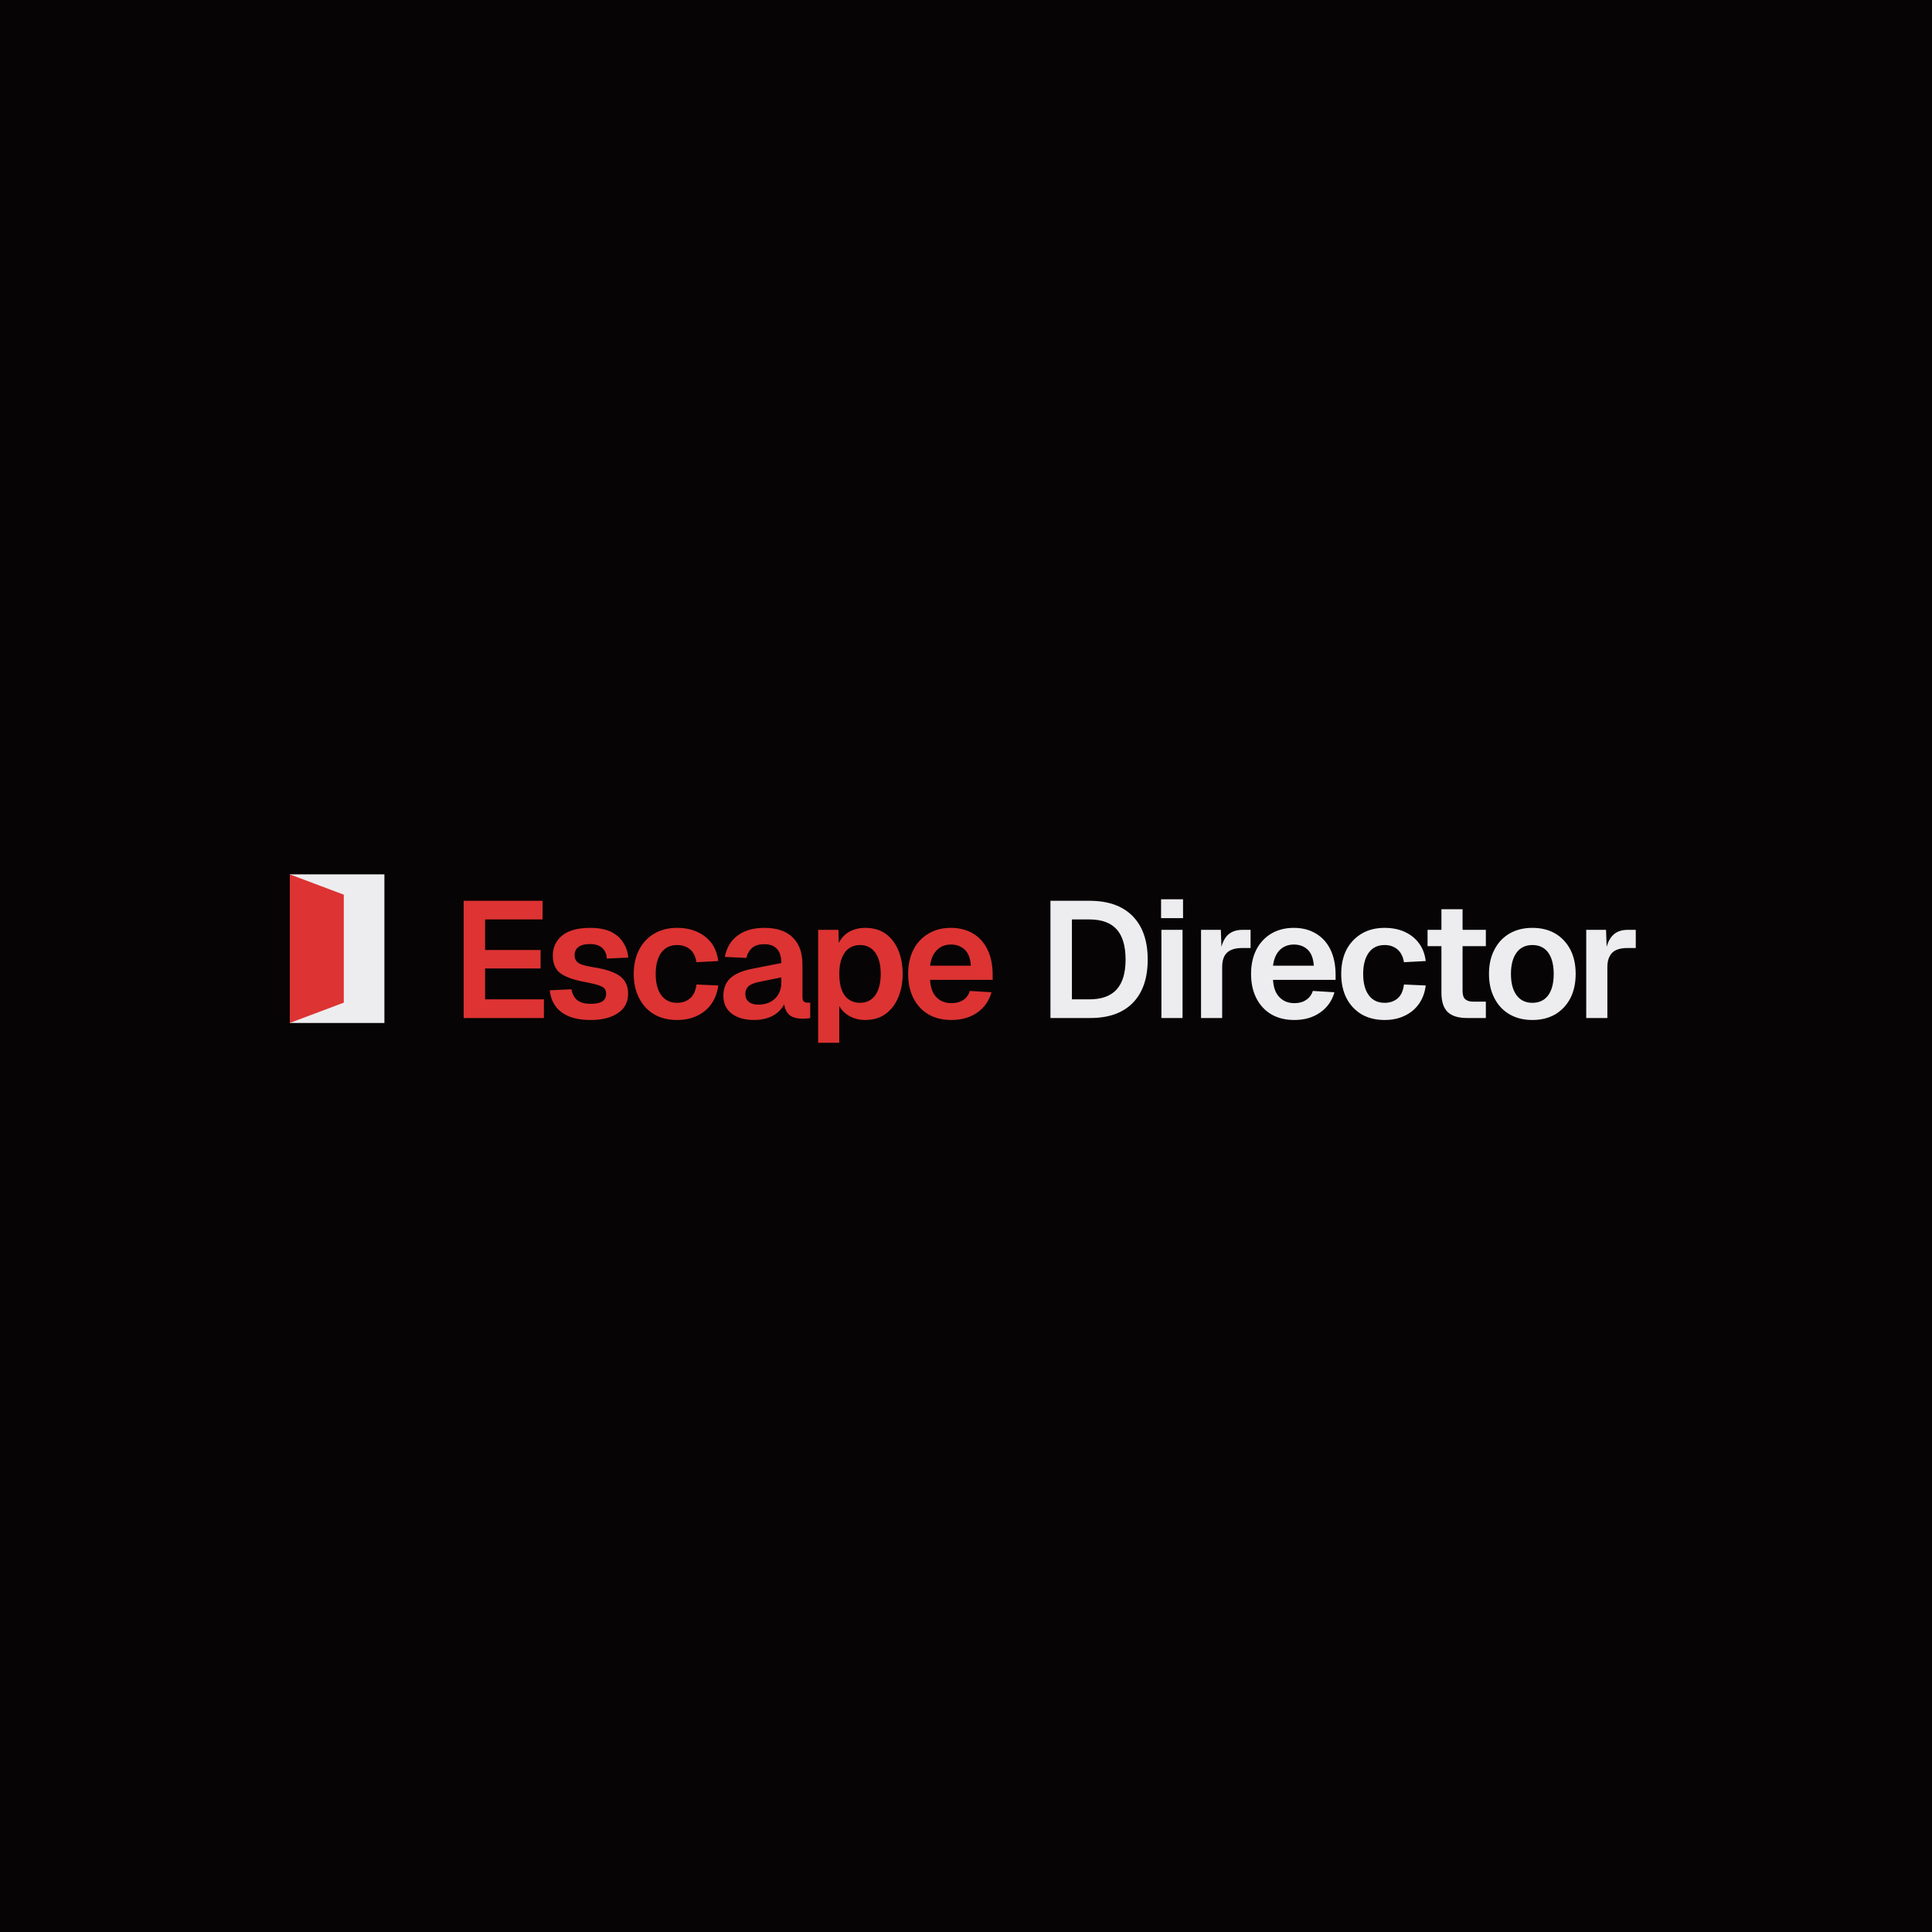
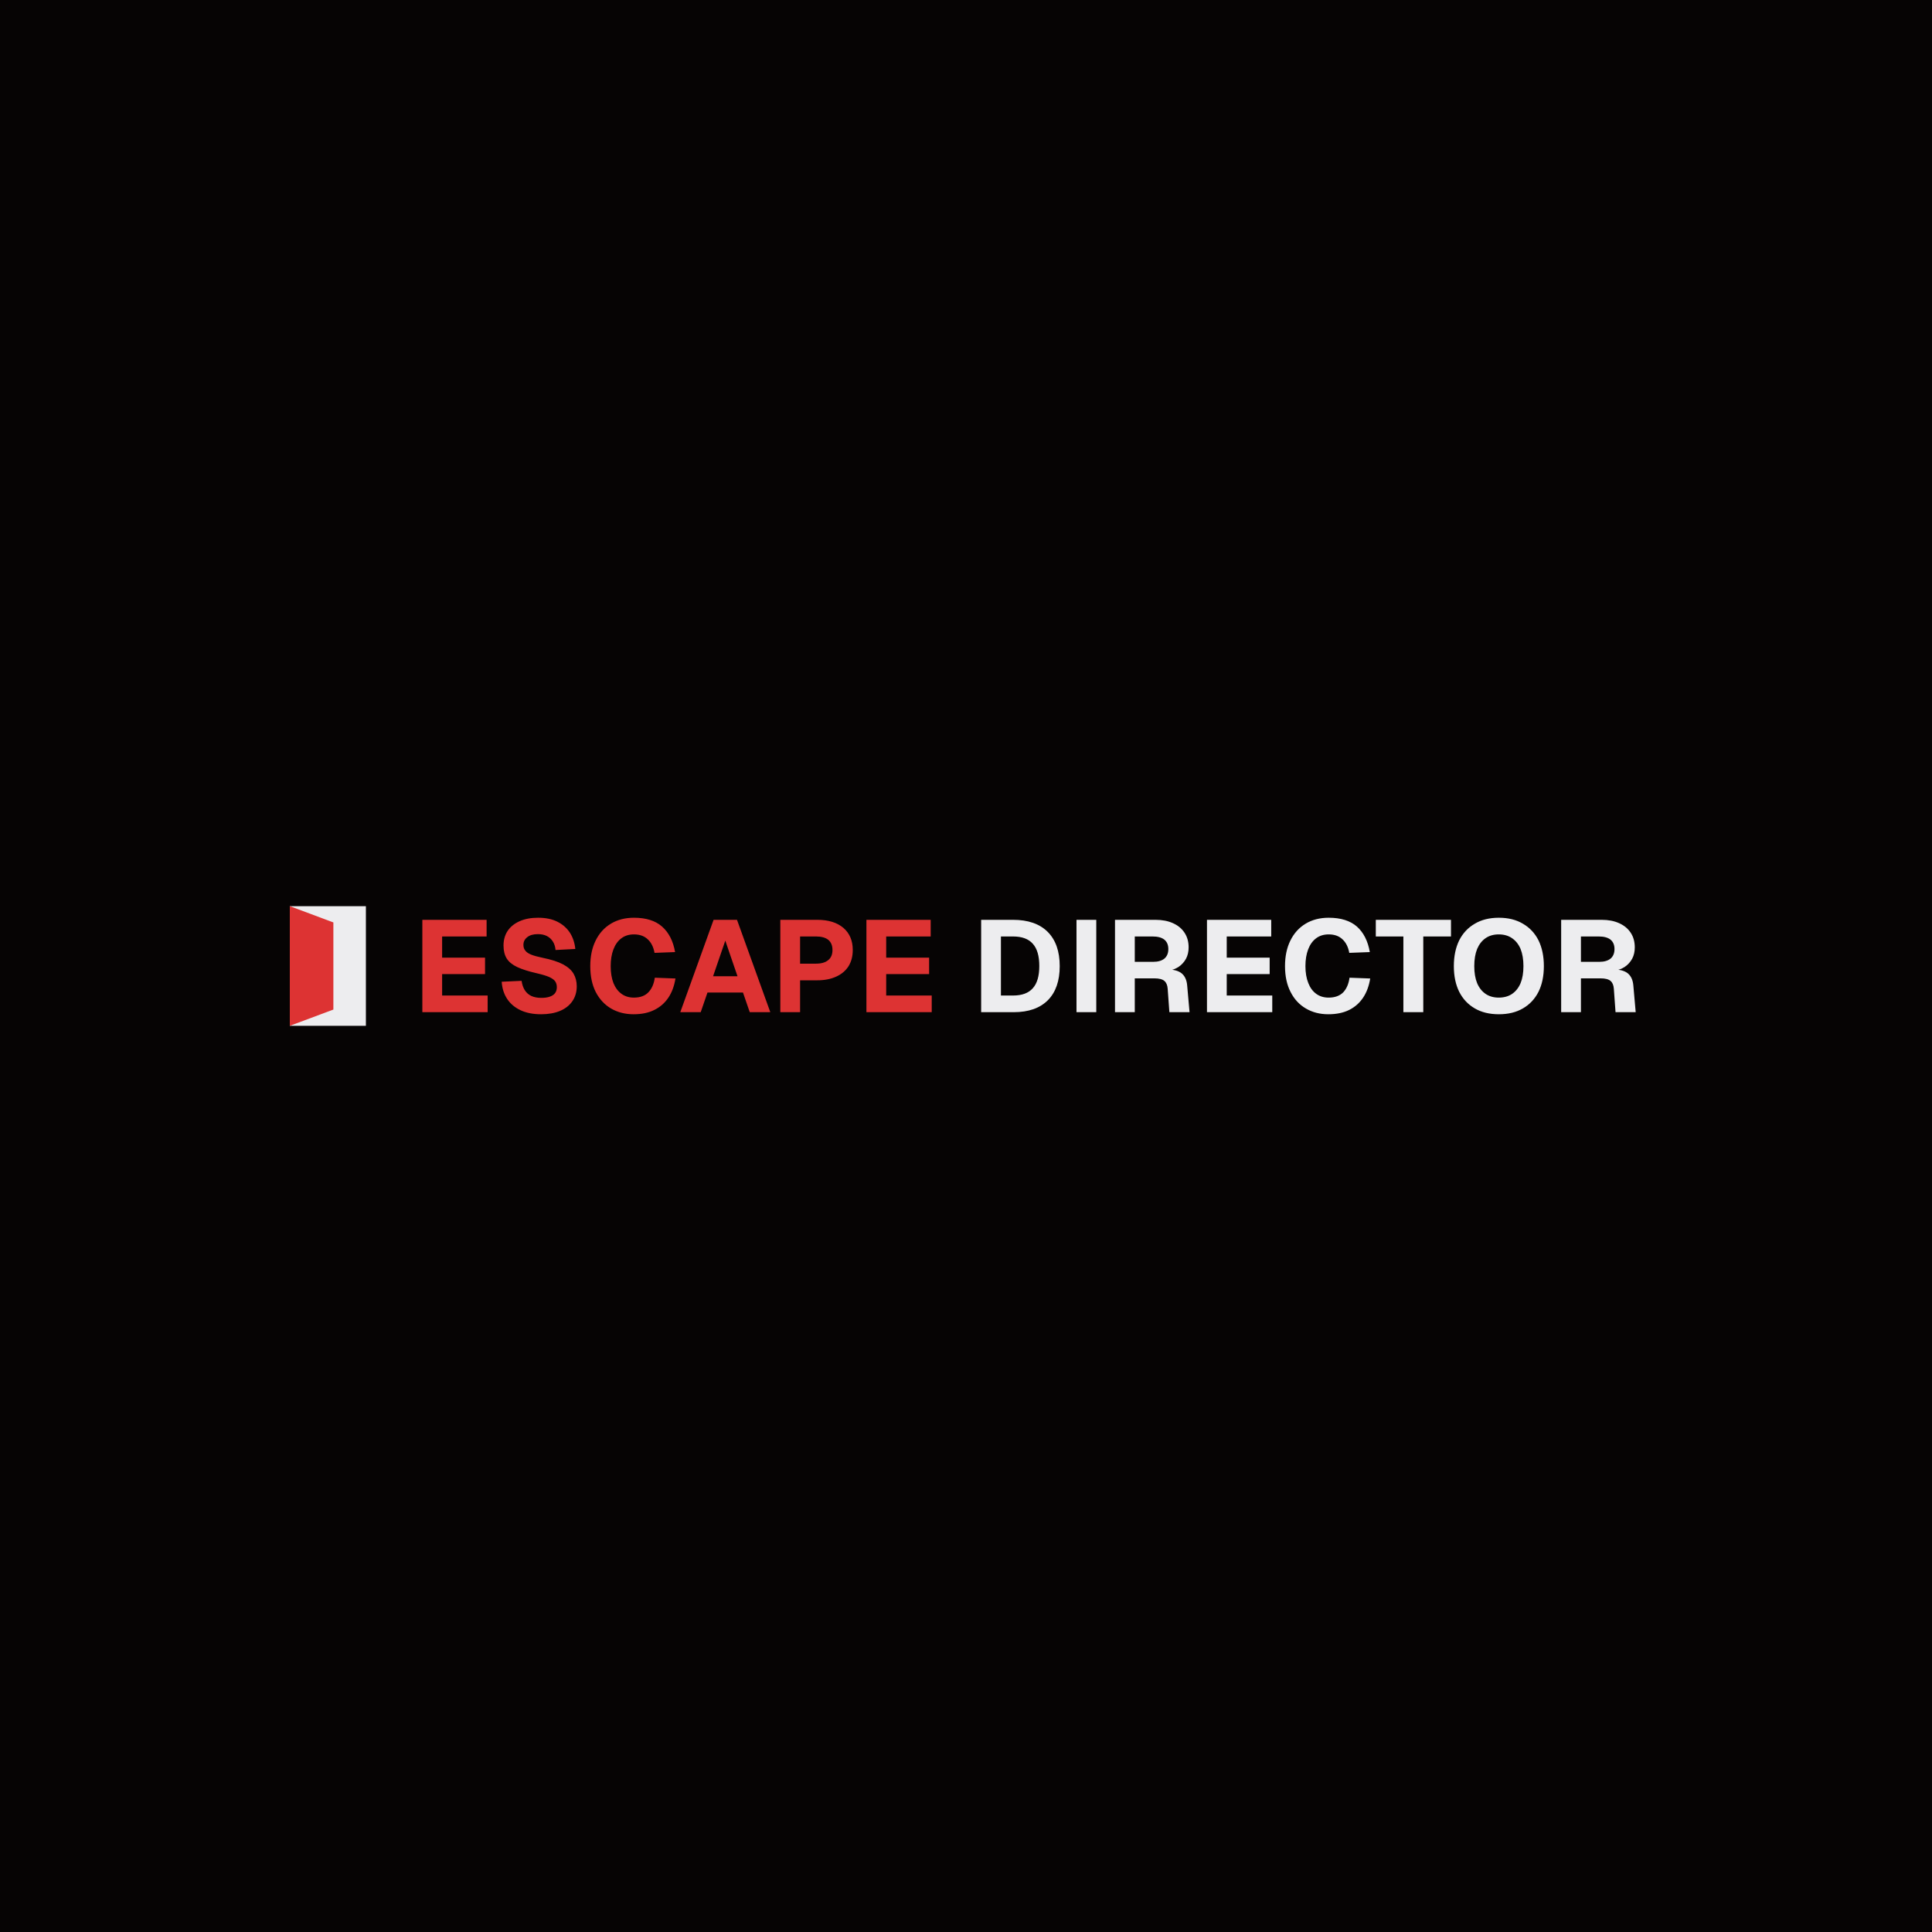
<svg xmlns="http://www.w3.org/2000/svg" width="1000" height="1000" viewBox="0 0 1000 1000">
  <rect width="1000" height="1000" fill="#060404" />
-   <g transform="matrix(0.08546 0 0 0.08546 150.00 526.92)">
-     <path fill="#ededef" d="M0 -870h573v900H0zM4607 0V-710H4843Q5013 -710 5104 -618Q5196 -525 5196 -354Q5196 -184 5106 -92Q5016 0 4849 0ZM4737 -113H4843Q4954 -113 5008 -173Q5062 -233 5062 -354Q5062 -477 5008 -537Q4954 -597 4843 -597H4737ZM5279 0V-534H5407V0ZM5277 -605V-719H5410V-605ZM5519 0V-534H5639L5644 -386L5633 -388Q5645 -465 5678 -500Q5712 -534 5770 -534H5819V-424H5769Q5728 -424 5701 -412Q5674 -400 5660 -374Q5647 -349 5647 -308V0ZM6084 12Q6004 12 5945 -22Q5886 -57 5854 -120Q5822 -183 5822 -267Q5822 -351 5854 -414Q5886 -476 5944 -511Q6003 -546 6081 -546Q6157 -546 6214 -512Q6272 -478 6303 -414Q6334 -350 6334 -260V-231H5955Q5959 -161 5994 -126Q6028 -90 6085 -90Q6128 -90 6156 -110Q6185 -129 6196 -164L6327 -156Q6305 -78 6240 -33Q6176 12 6084 12ZM5955 -317H6202Q6198 -382 6165 -414Q6132 -445 6081 -445Q6030 -445 5996 -412Q5963 -379 5955 -317ZM6631 12Q6551 12 6492 -22Q6433 -57 6400 -120Q6368 -183 6368 -267Q6368 -351 6400 -414Q6433 -476 6492 -511Q6551 -546 6631 -546Q6699 -546 6752 -522Q6805 -498 6838 -454Q6872 -409 6880 -345L6748 -338Q6740 -389 6708 -416Q6677 -442 6631 -442Q6569 -442 6535 -396Q6501 -349 6501 -267Q6501 -184 6535 -138Q6569 -92 6631 -92Q6678 -92 6710 -119Q6741 -146 6748 -203L6880 -197Q6872 -133 6839 -86Q6806 -39 6753 -14Q6700 12 6631 12ZM7130 0Q7050 0 7012 -37Q6975 -74 6975 -153V-659H7103V-165Q7103 -128 7119 -114Q7135 -99 7169 -99H7244V0ZM6891 -435V-534H7244V-435ZM7526 12Q7447 12 7388 -22Q7328 -57 7296 -120Q7263 -183 7263 -267Q7263 -352 7296 -414Q7328 -477 7388 -512Q7447 -546 7526 -546Q7605 -546 7664 -512Q7723 -477 7756 -414Q7788 -352 7788 -267Q7788 -183 7756 -120Q7723 -57 7664 -22Q7605 12 7526 12ZM7526 -92Q7588 -92 7622 -138Q7655 -184 7655 -267Q7655 -349 7622 -396Q7588 -442 7526 -442Q7464 -442 7430 -396Q7396 -349 7396 -267Q7396 -184 7430 -138Q7464 -92 7526 -92ZM7852 0V-534H7972L7977 -386L7966 -388Q7978 -465 8012 -500Q8045 -534 8103 -534H8152V-424H8102Q8061 -424 8034 -412Q8007 -400 7994 -374Q7980 -349 7980 -308V0Z" />
-     <path fill="#dd3333" d="M0 -870L327 -747V-93L0 30zM1053 0V-710H1531V-597H1183V-412H1519V-300H1183V-113H1539V0ZM1823 12Q1742 12 1688 -11Q1635 -34 1607 -75Q1579 -116 1575 -168L1706 -174Q1713 -132 1740 -109Q1767 -86 1824 -86Q1869 -86 1892 -100Q1916 -115 1916 -146Q1916 -164 1908 -176Q1899 -188 1874 -197Q1850 -206 1803 -215Q1722 -229 1676 -250Q1630 -270 1612 -301Q1593 -332 1593 -378Q1593 -453 1650 -500Q1708 -546 1819 -546Q1896 -546 1946 -522Q1995 -497 2020 -456Q2046 -416 2050 -366L1920 -360Q1919 -385 1908 -405Q1897 -425 1875 -436Q1853 -448 1817 -448Q1772 -448 1748 -430Q1725 -412 1725 -382Q1725 -361 1734 -347Q1744 -333 1767 -324Q1790 -316 1830 -309Q1912 -297 1960 -276Q2008 -255 2028 -224Q2049 -192 2049 -148Q2049 -71 1988 -30Q1926 12 1823 12ZM2346 12Q2266 12 2207 -22Q2148 -57 2116 -120Q2083 -183 2083 -267Q2083 -351 2116 -414Q2148 -476 2207 -511Q2266 -546 2346 -546Q2414 -546 2467 -522Q2520 -498 2554 -454Q2587 -409 2595 -345L2463 -338Q2455 -389 2424 -416Q2392 -442 2346 -442Q2284 -442 2250 -396Q2216 -349 2216 -267Q2216 -184 2250 -138Q2284 -92 2346 -92Q2393 -92 2424 -119Q2456 -146 2463 -203L2595 -197Q2587 -133 2554 -86Q2521 -39 2468 -14Q2415 12 2346 12ZM2812 12Q2728 12 2677 -26Q2626 -65 2626 -134Q2626 -203 2669 -242Q2712 -281 2800 -298L2977 -333Q2977 -390 2951 -418Q2925 -447 2874 -447Q2828 -447 2802 -426Q2775 -404 2765 -364L2635 -370Q2651 -455 2713 -500Q2775 -546 2874 -546Q2988 -546 3046 -488Q3105 -431 3105 -324V-130Q3105 -109 3112 -101Q3120 -93 3135 -93H3152V0Q3146 2 3132 3Q3119 4 3105 4Q3072 4 3046 -6Q3020 -17 3006 -44Q2992 -70 2992 -116L3003 -108Q2995 -73 2968 -46Q2942 -18 2902 -3Q2862 12 2812 12ZM2838 -81Q2881 -81 2912 -98Q2943 -115 2960 -145Q2977 -175 2977 -216V-246L2839 -218Q2796 -209 2778 -192Q2759 -174 2759 -146Q2759 -115 2780 -98Q2800 -81 2838 -81ZM3200 150V-534H3323L3326 -420L3313 -426Q3333 -485 3378 -516Q3424 -546 3485 -546Q3561 -546 3612 -508Q3662 -470 3687 -407Q3712 -344 3712 -267Q3712 -190 3686 -127Q3661 -64 3610 -26Q3560 12 3484 12Q3444 12 3410 -2Q3375 -16 3350 -42Q3326 -68 3316 -103L3328 -113V150ZM3454 -92Q3512 -92 3546 -138Q3579 -185 3579 -267Q3579 -349 3546 -396Q3512 -442 3454 -442Q3415 -442 3387 -422Q3359 -403 3344 -364Q3328 -325 3328 -267Q3328 -209 3343 -170Q3358 -131 3386 -112Q3415 -92 3454 -92ZM4007 12Q3927 12 3868 -22Q3809 -57 3777 -120Q3745 -183 3745 -267Q3745 -351 3777 -414Q3809 -476 3868 -511Q3926 -546 4004 -546Q4080 -546 4138 -512Q4195 -478 4226 -414Q4257 -350 4257 -260V-231H3878Q3882 -161 3916 -126Q3951 -90 4008 -90Q4051 -90 4080 -110Q4108 -129 4119 -164L4250 -156Q4228 -78 4164 -33Q4099 12 4007 12ZM3878 -317H4125Q4121 -382 4088 -414Q4055 -445 4004 -445Q3953 -445 3920 -412Q3886 -379 3878 -317Z" />
+   <g transform="matrix(0.067327 0 0 0.067327 150.00 523.90)">
+     <path fill="#ededef" d="M0 -815h585v920H0zM5315 0V-710H5560Q5733 -710 5826 -618Q5919 -525 5919 -354Q5919 -184 5828 -92Q5736 0 5566 0ZM5467 -128H5560Q5663 -128 5712 -184Q5762 -239 5762 -355Q5762 -471 5712 -526Q5663 -582 5560 -582H5467ZM6048 0V-710H6200V0ZM6344 0V-710H6655Q6733 -710 6790 -684Q6848 -658 6879 -610Q6910 -563 6910 -498Q6910 -449 6890 -411Q6869 -373 6834 -349Q6798 -325 6752 -319L6749 -328Q6820 -328 6857 -298Q6894 -267 6899 -204L6917 0H6762L6749 -180Q6746 -221 6724 -240Q6701 -260 6647 -260H6496V0ZM6496 -387H6638Q6693 -387 6724 -412Q6754 -438 6754 -485Q6754 -533 6723 -558Q6692 -582 6633 -582H6496ZM7051 0V-710H7545V-582H7203V-419H7533V-293H7203V-128H7553V0ZM7984 16Q7887 16 7812 -28Q7736 -72 7694 -155Q7651 -238 7651 -354Q7651 -467 7692 -550Q7733 -634 7809 -680Q7885 -726 7987 -726Q8126 -726 8204 -658Q8281 -589 8303 -462L8145 -456Q8133 -523 8093 -560Q8053 -598 7987 -598Q7930 -598 7890 -568Q7850 -538 7829 -483Q7808 -428 7808 -354Q7808 -279 7830 -224Q7851 -170 7891 -141Q7931 -112 7986 -112Q8058 -112 8098 -152Q8137 -193 8147 -265L8306 -259Q8292 -172 8251 -111Q8210 -50 8144 -17Q8077 16 7984 16ZM8561 0V-582H8349V-710H8927V-582H8714V0ZM9295 16Q9187 16 9110 -29Q9032 -74 8990 -157Q8949 -240 8949 -354Q8949 -468 8990 -552Q9032 -635 9110 -680Q9187 -726 9295 -726Q9403 -726 9480 -680Q9558 -635 9600 -552Q9641 -468 9641 -354Q9641 -240 9600 -157Q9558 -74 9480 -29Q9403 16 9295 16ZM9294 -112Q9354 -112 9396 -140Q9439 -169 9462 -223Q9484 -277 9484 -354Q9484 -431 9462 -486Q9439 -540 9396 -569Q9354 -598 9294 -598Q9235 -598 9193 -569Q9151 -540 9128 -486Q9106 -431 9106 -354Q9106 -277 9128 -223Q9151 -169 9194 -140Q9236 -112 9294 -112ZM9774 0V-710H10085Q10163 -710 10220 -684Q10278 -658 10309 -610Q10340 -563 10340 -498Q10340 -449 10320 -411Q10299 -373 10264 -349Q10228 -325 10182 -319L10179 -328Q10250 -328 10287 -298Q10324 -267 10329 -204L10347 0H10192L10179 -180Q10176 -221 10154 -240Q10131 -260 10077 -260H9926V0ZM9926 -387H10068Q10123 -387 10154 -412Q10184 -438 10184 -485Q10184 -533 10153 -558Q10122 -582 10063 -582H9926Z" />
+     <path fill="#dd3333" d="M0 -815L335 -690V-20L0 105zM1019 0V-710H1513V-582H1171V-419H1501V-293H1171V-128H1521V0ZM1932 16Q1840 16 1774 -15Q1708 -46 1671 -102Q1634 -158 1629 -234L1782 -241Q1788 -199 1806 -170Q1825 -140 1856 -125Q1888 -110 1934 -110Q1972 -110 1998 -119Q2025 -128 2039 -146Q2053 -165 2053 -192Q2053 -217 2041 -236Q2029 -254 1995 -270Q1961 -285 1895 -300Q1804 -321 1748 -347Q1693 -373 1668 -412Q1643 -452 1643 -512Q1643 -576 1674 -624Q1706 -672 1766 -699Q1826 -726 1909 -726Q1997 -726 2058 -695Q2119 -664 2154 -610Q2188 -556 2195 -486L2043 -478Q2040 -515 2023 -542Q2006 -570 1977 -585Q1948 -600 1907 -600Q1855 -600 1826 -577Q1796 -554 1796 -517Q1796 -491 1810 -474Q1823 -456 1854 -443Q1886 -430 1944 -418Q2043 -398 2100 -368Q2158 -337 2182 -295Q2206 -253 2206 -199Q2206 -133 2172 -84Q2139 -36 2078 -10Q2016 16 1932 16ZM2643 16Q2546 16 2470 -28Q2395 -72 2352 -155Q2310 -238 2310 -354Q2310 -467 2351 -550Q2392 -634 2468 -680Q2544 -726 2646 -726Q2785 -726 2862 -658Q2940 -589 2962 -462L2804 -456Q2792 -523 2752 -560Q2712 -598 2646 -598Q2589 -598 2549 -568Q2509 -538 2488 -483Q2467 -428 2467 -354Q2467 -279 2488 -224Q2510 -170 2550 -141Q2590 -112 2645 -112Q2717 -112 2756 -152Q2796 -193 2806 -265L2965 -259Q2951 -172 2910 -111Q2869 -50 2802 -17Q2736 16 2643 16ZM3002 0 3258 -710H3438L3694 0H3536L3484 -151H3211L3159 0ZM3254 -276H3442L3348 -550ZM3771 0V-710H4055Q4183 -710 4256 -648Q4328 -586 4328 -478Q4328 -407 4296 -354Q4263 -302 4202 -274Q4140 -245 4055 -245H3923V0ZM3923 -373H4046Q4106 -373 4139 -400Q4172 -426 4172 -478Q4172 -529 4140 -556Q4107 -582 4046 -582H3923ZM4433 0V-710H4927V-582H4585V-419H4915V-293H4585V-128H4935V0Z" />
  </g>
</svg>
